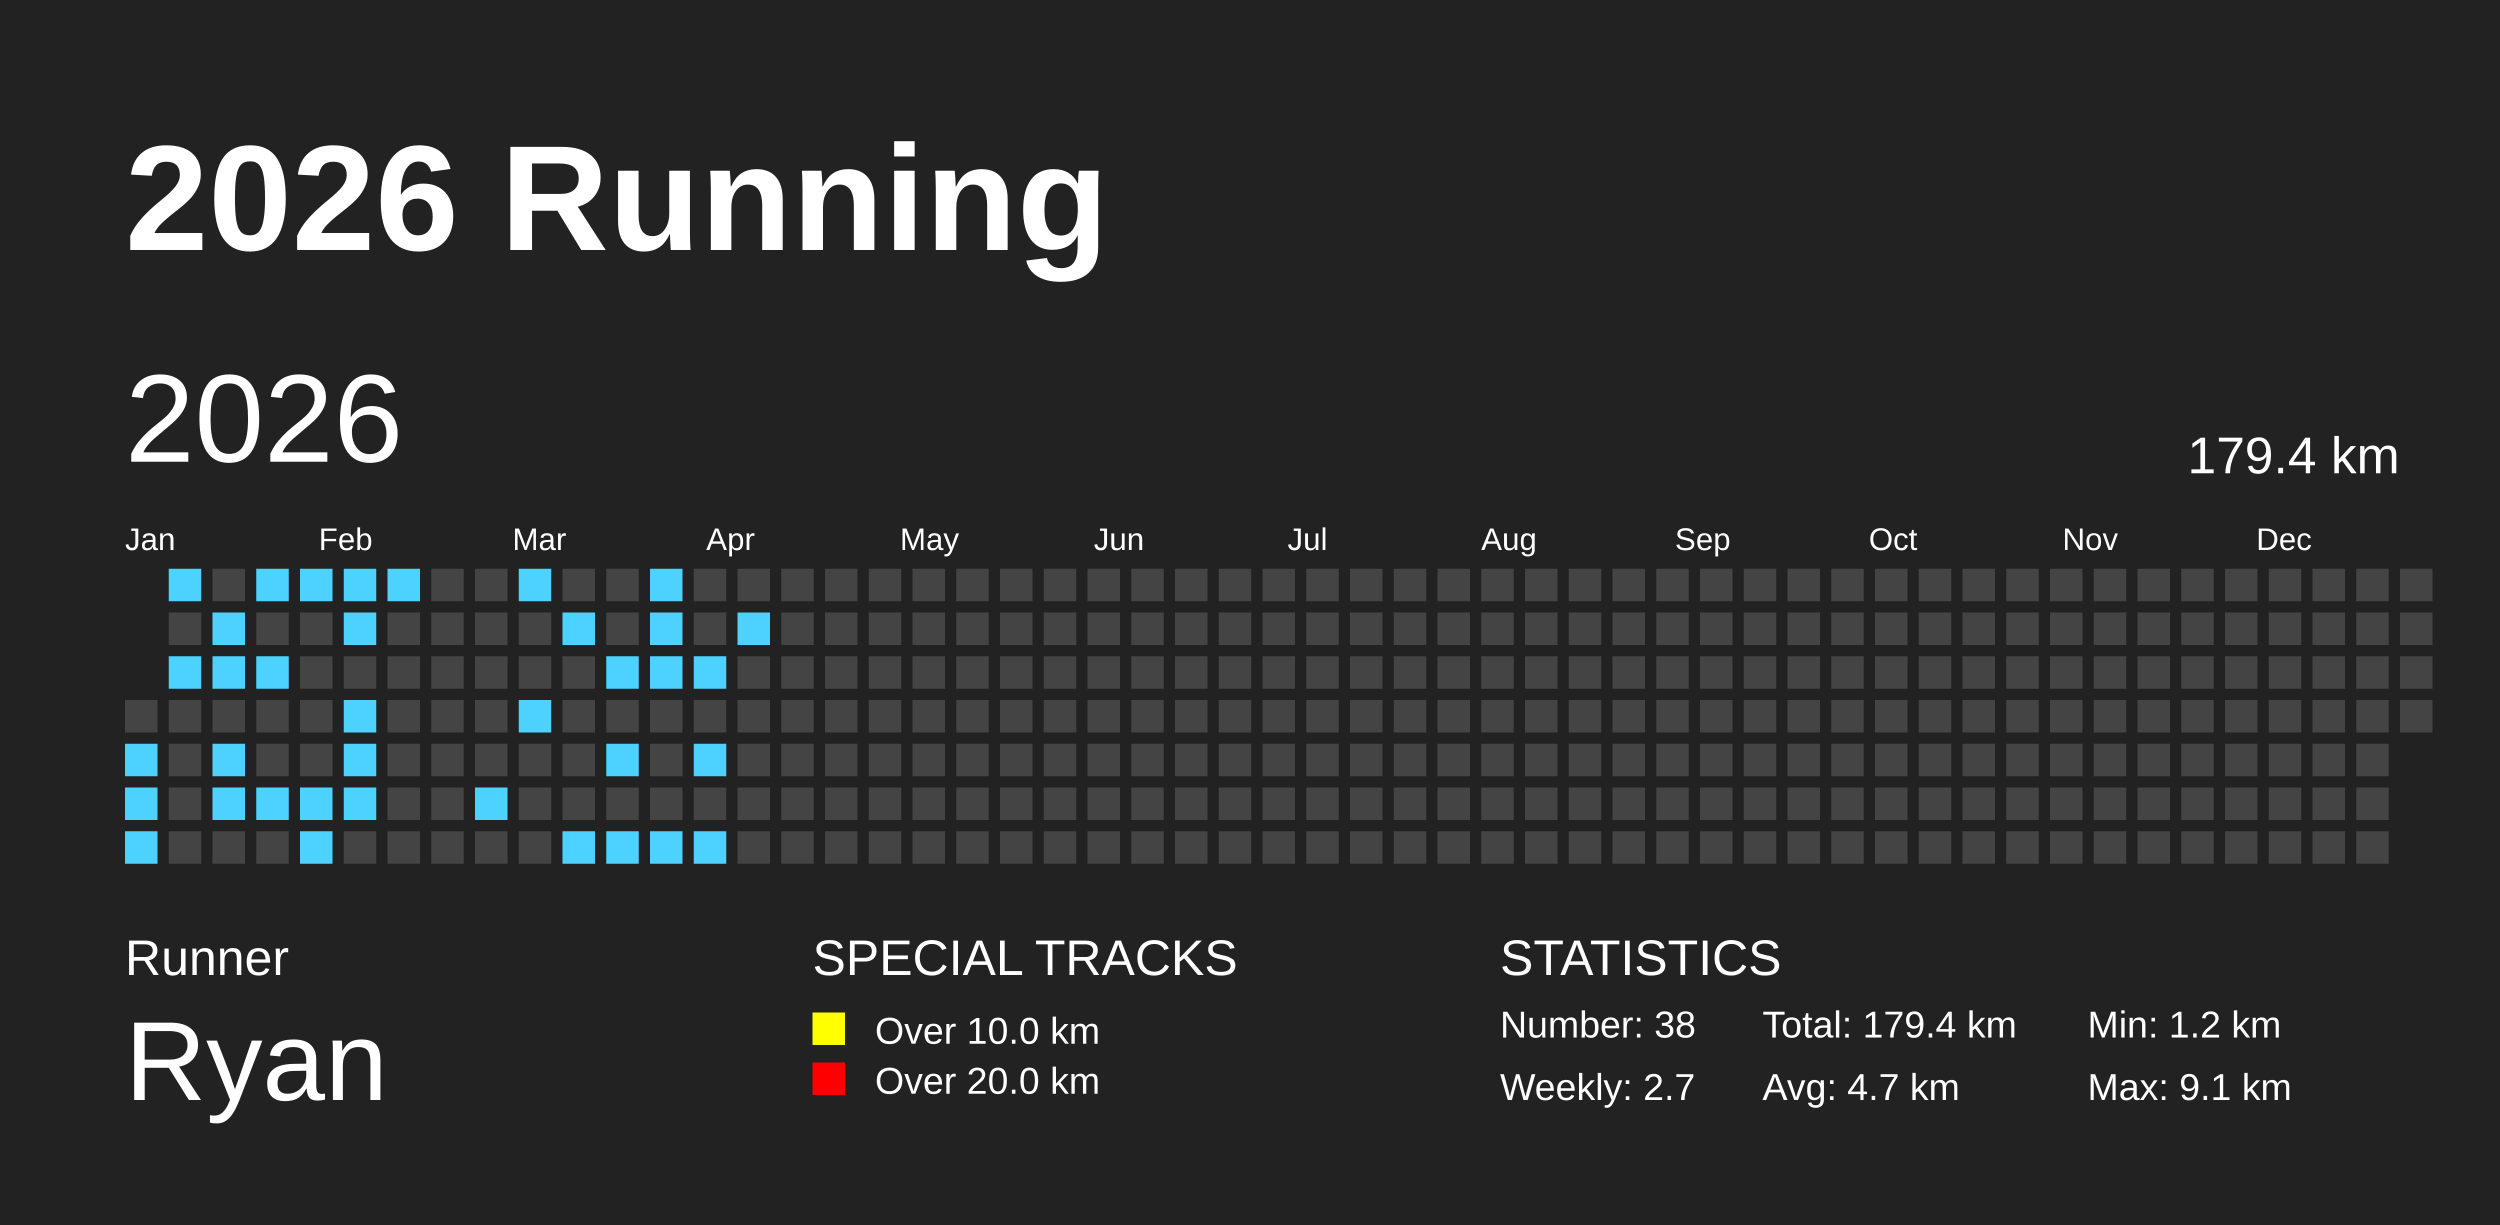
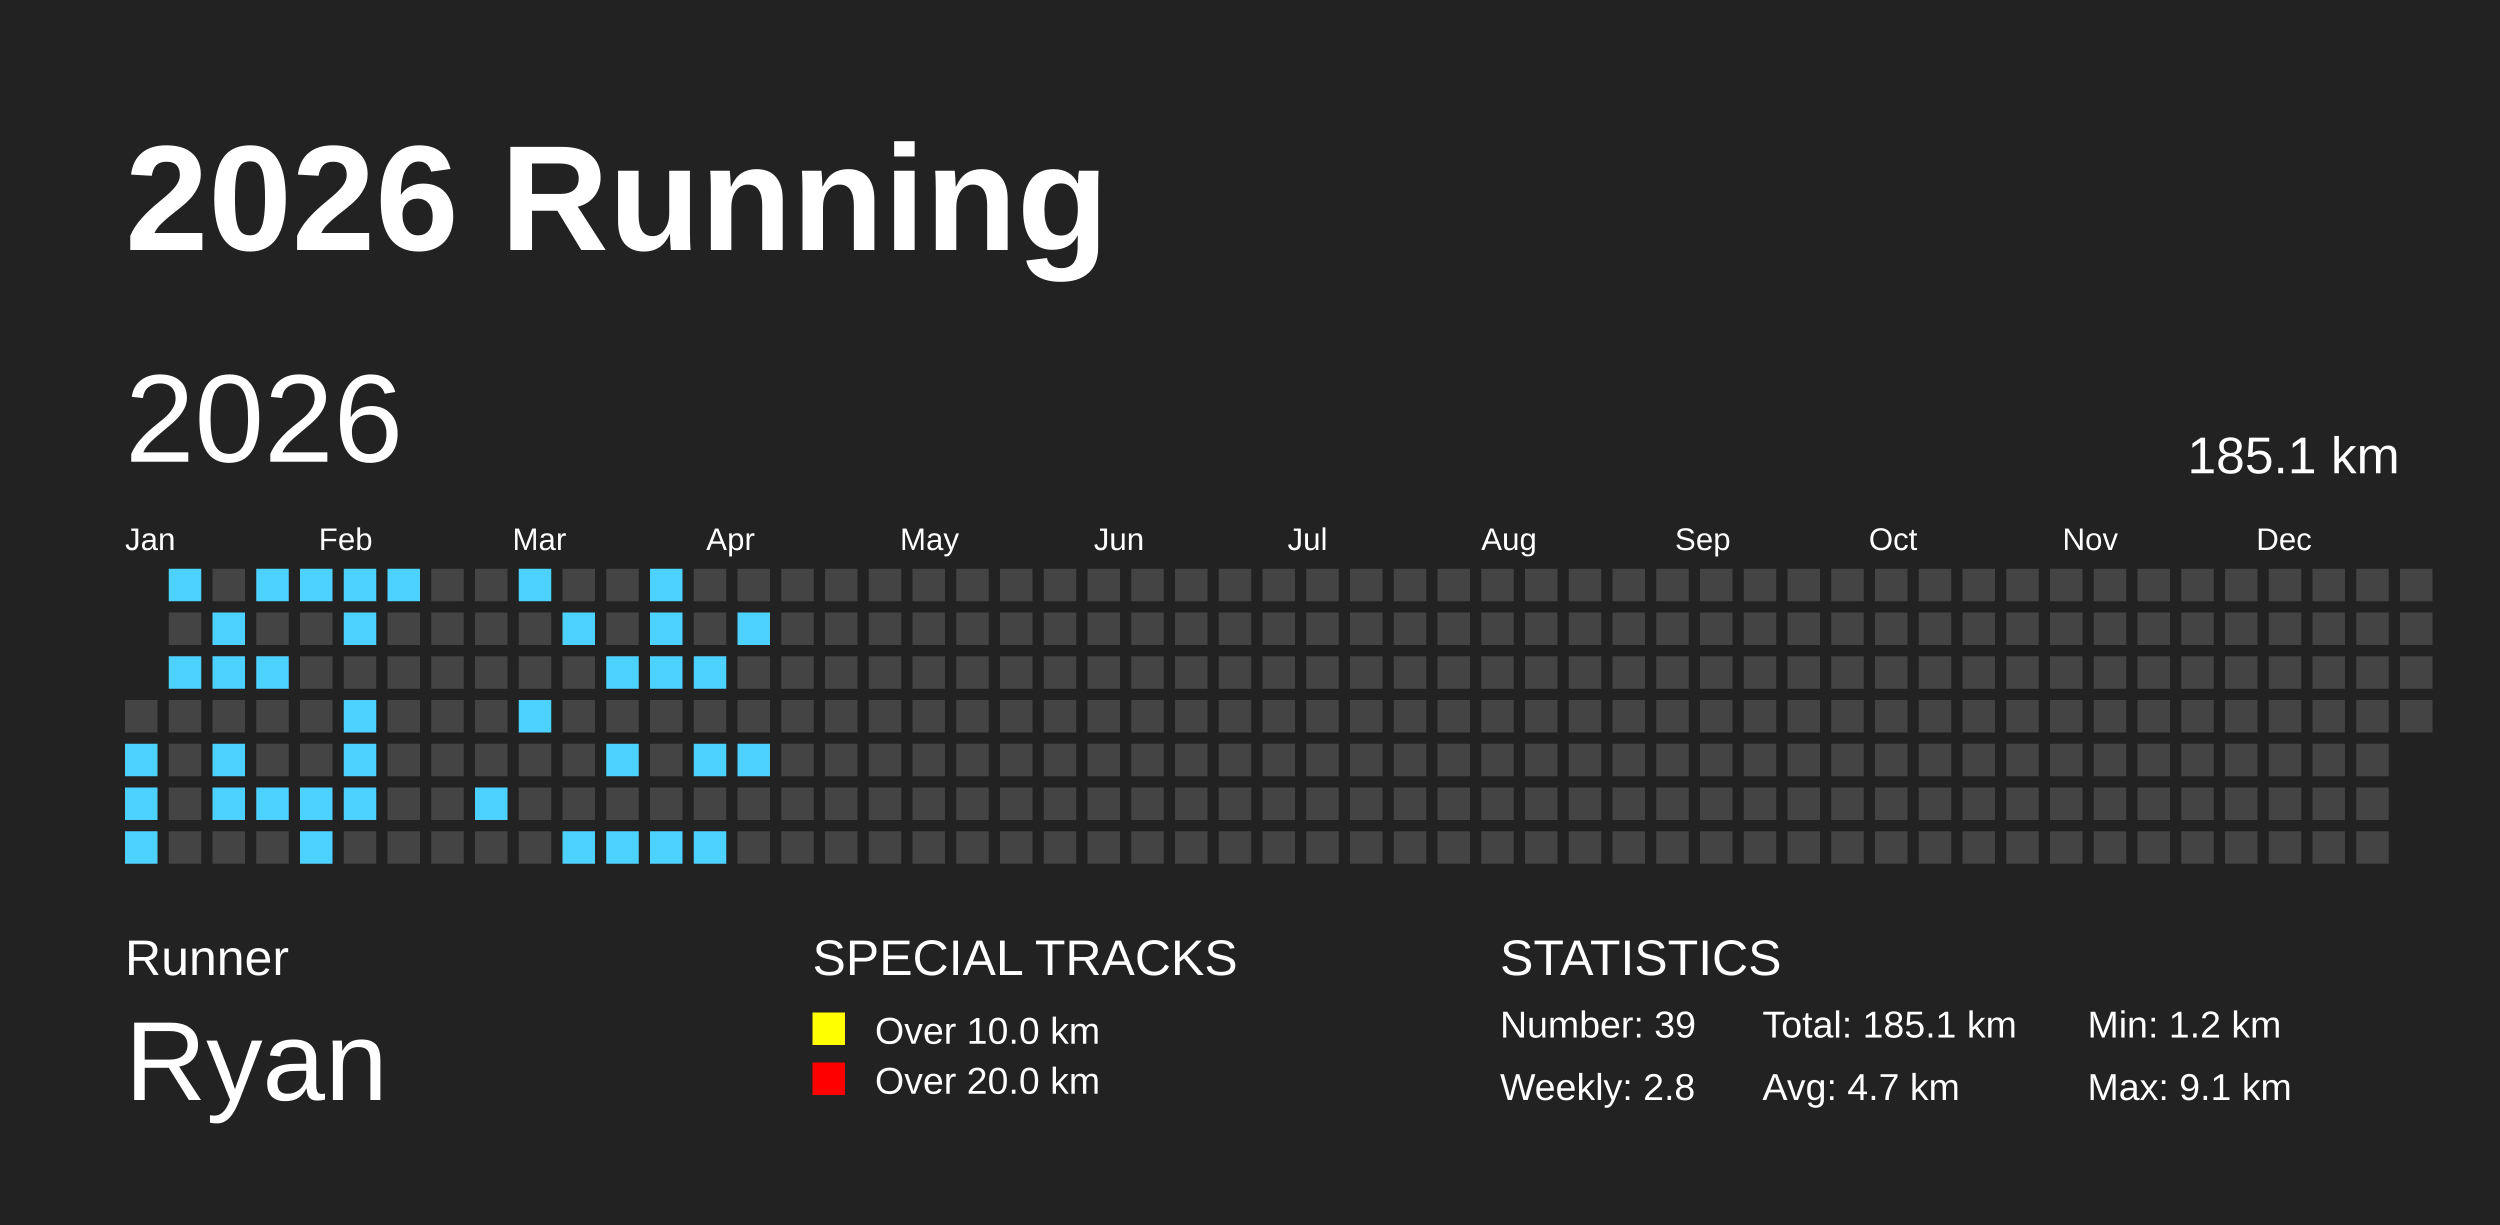
<svg xmlns="http://www.w3.org/2000/svg" baseProfile="full" height="98mm" version="1.1" viewBox="0,0,200,98" width="200mm">
  <defs />
  <rect fill="#222222" height="98" width="200" x="0" y="0" />
  <text fill="#FFFFFF" style="font-size:12px; font-family:Arial; font-weight:bold;" x="10" y="20">2026 Running</text>
  <text fill="#FFFFFF" style="font-size:4px; font-family:Arial" x="10" y="78">Runner</text>
  <text fill="#FFFFFF" style="font-size:9px; font-family:Arial" x="10" y="88">Ryan</text>
  <text fill="#FFFFFF" style="font-size:4px; font-family:Arial" x="65" y="78">SPECIAL TRACKS</text>
  <rect fill="yellow" height="2.6" width="2.6" x="65" y="81" />
  <text fill="#FFFFFF" style="font-size:3px; font-family:Arial" x="70" y="83.5">Over 10.0 km</text>
  <rect fill="red" height="2.6" width="2.6" x="65" y="85" />
  <text fill="#FFFFFF" style="font-size:3px; font-family:Arial" x="70" y="87.5">Over 20.0 km</text>
  <text fill="#FFFFFF" style="font-size:4px; font-family:Arial" x="120" y="78">STATISTICS</text>
-   <text fill="#FFFFFF" style="font-size:3px; font-family:Arial" x="120" y="83">Number: 38</text>
-   <text fill="#FFFFFF" style="font-size:3px; font-family:Arial" x="120" y="88">Weekly: 2.7</text>
-   <text fill="#FFFFFF" style="font-size:3px; font-family:Arial" x="141" y="83">Total: 179.4 km</text>
+   <text fill="#FFFFFF" style="font-size:3px; font-family:Arial" x="120" y="83">Number: 39</text>
+   <text fill="#FFFFFF" style="font-size:3px; font-family:Arial" x="120" y="88">Weekly: 2.8</text>
+   <text fill="#FFFFFF" style="font-size:3px; font-family:Arial" x="141" y="83">Total: 185.1 km</text>
  <text fill="#FFFFFF" style="font-size:3px; font-family:Arial" x="141" y="88">Avg: 4.7 km</text>
  <text fill="#FFFFFF" style="font-size:3px; font-family:Arial" x="167" y="83">Min: 1.2 km</text>
  <text fill="#FFFFFF" style="font-size:3px; font-family:Arial" x="167" y="88">Max: 9.1 km</text>
  <text dominant-baseline="hanging" fill="#FFFFFF" style="font-size:10.0px; font-family:Arial;" x="10" y="30">2026</text>
-   <text dominant-baseline="hanging" fill="#FFFFFF" style="font-size:4.125px; font-family:Arial;" x="175" y="35">179.4 km</text>
+   <text dominant-baseline="hanging" fill="#FFFFFF" style="font-size:4.125px; font-family:Arial;" x="175" y="35">185.1 km</text>
  <text fill="#FFFFFF" style="font-size:2.5px; font-family:Arial" x="10.0" y="44">Jan</text>
  <text fill="#FFFFFF" style="font-size:2.5px; font-family:Arial" x="25.5" y="44">Feb</text>
  <text fill="#FFFFFF" style="font-size:2.5px; font-family:Arial" x="41.0" y="44">Mar</text>
  <text fill="#FFFFFF" style="font-size:2.5px; font-family:Arial" x="56.5" y="44">Apr</text>
  <text fill="#FFFFFF" style="font-size:2.5px; font-family:Arial" x="72.0" y="44">May</text>
  <text fill="#FFFFFF" style="font-size:2.5px; font-family:Arial" x="87.5" y="44">Jun</text>
  <text fill="#FFFFFF" style="font-size:2.5px; font-family:Arial" x="103.0" y="44">Jul</text>
  <text fill="#FFFFFF" style="font-size:2.5px; font-family:Arial" x="118.5" y="44">Aug</text>
  <text fill="#FFFFFF" style="font-size:2.5px; font-family:Arial" x="134.0" y="44">Sep</text>
  <text fill="#FFFFFF" style="font-size:2.5px; font-family:Arial" x="149.5" y="44">Oct</text>
  <text fill="#FFFFFF" style="font-size:2.5px; font-family:Arial" x="165.0" y="44">Nov</text>
  <text fill="#FFFFFF" style="font-size:2.5px; font-family:Arial" x="180.5" y="44">Dec</text>
  <rect fill="#444444" height="2.6" width="2.6" x="10.0" y="56.0" />
  <rect fill="#4DD2FF" height="2.6" width="2.6" x="10.0" y="59.5" />
  <rect fill="#4DD2FF" height="2.6" width="2.6" x="10.0" y="63.0" />
  <rect fill="#4DD2FF" height="2.6" width="2.6" x="10.0" y="66.5" />
  <rect fill="#4DD2FF" height="2.6" width="2.6" x="13.5" y="45.5" />
  <rect fill="#444444" height="2.6" width="2.6" x="13.5" y="49.0" />
  <rect fill="#4DD2FF" height="2.6" width="2.6" x="13.5" y="52.5" />
  <rect fill="#444444" height="2.6" width="2.6" x="13.5" y="56.0" />
  <rect fill="#444444" height="2.6" width="2.6" x="13.5" y="59.5" />
  <rect fill="#444444" height="2.6" width="2.6" x="13.5" y="63.0" />
  <rect fill="#444444" height="2.6" width="2.6" x="13.5" y="66.5" />
  <rect fill="#444444" height="2.6" width="2.6" x="17.0" y="45.5" />
  <rect fill="#4DD2FF" height="2.6" width="2.6" x="17.0" y="49.0" />
  <rect fill="#4DD2FF" height="2.6" width="2.6" x="17.0" y="52.5" />
  <rect fill="#444444" height="2.6" width="2.6" x="17.0" y="56.0" />
  <rect fill="#4DD2FF" height="2.6" width="2.6" x="17.0" y="59.5" />
  <rect fill="#4DD2FF" height="2.6" width="2.6" x="17.0" y="63.0" />
  <rect fill="#444444" height="2.6" width="2.6" x="17.0" y="66.5" />
  <rect fill="#4DD2FF" height="2.6" width="2.6" x="20.5" y="45.5" />
  <rect fill="#444444" height="2.6" width="2.6" x="20.5" y="49.0" />
  <rect fill="#4DD2FF" height="2.6" width="2.6" x="20.5" y="52.5" />
  <rect fill="#444444" height="2.6" width="2.6" x="20.5" y="56.0" />
  <rect fill="#444444" height="2.6" width="2.6" x="20.5" y="59.5" />
  <rect fill="#4DD2FF" height="2.6" width="2.6" x="20.5" y="63.0" />
  <rect fill="#444444" height="2.6" width="2.6" x="20.5" y="66.5" />
  <rect fill="#4DD2FF" height="2.6" width="2.6" x="24.0" y="45.5" />
  <rect fill="#444444" height="2.6" width="2.6" x="24.0" y="49.0" />
  <rect fill="#444444" height="2.6" width="2.6" x="24.0" y="52.5" />
  <rect fill="#444444" height="2.6" width="2.6" x="24.0" y="56.0" />
  <rect fill="#444444" height="2.6" width="2.6" x="24.0" y="59.5" />
  <rect fill="#4DD2FF" height="2.6" width="2.6" x="24.0" y="63.0" />
  <rect fill="#4DD2FF" height="2.6" width="2.6" x="24.0" y="66.5" />
  <rect fill="#4DD2FF" height="2.6" width="2.6" x="27.5" y="45.5" />
  <rect fill="#4DD2FF" height="2.6" width="2.6" x="27.5" y="49.0" />
  <rect fill="#444444" height="2.6" width="2.6" x="27.5" y="52.5" />
  <rect fill="#4DD2FF" height="2.6" width="2.6" x="27.5" y="56.0" />
  <rect fill="#4DD2FF" height="2.6" width="2.6" x="27.5" y="59.5" />
  <rect fill="#4DD2FF" height="2.6" width="2.6" x="27.5" y="63.0" />
  <rect fill="#444444" height="2.6" width="2.6" x="27.5" y="66.5" />
  <rect fill="#4DD2FF" height="2.6" width="2.6" x="31.0" y="45.5" />
  <rect fill="#444444" height="2.6" width="2.6" x="31.0" y="49.0" />
  <rect fill="#444444" height="2.6" width="2.6" x="31.0" y="52.5" />
  <rect fill="#444444" height="2.6" width="2.6" x="31.0" y="56.0" />
  <rect fill="#444444" height="2.6" width="2.6" x="31.0" y="59.5" />
  <rect fill="#444444" height="2.6" width="2.6" x="31.0" y="63.0" />
  <rect fill="#444444" height="2.6" width="2.6" x="31.0" y="66.5" />
  <rect fill="#444444" height="2.6" width="2.6" x="34.5" y="45.5" />
  <rect fill="#444444" height="2.6" width="2.6" x="34.5" y="49.0" />
  <rect fill="#444444" height="2.6" width="2.6" x="34.5" y="52.5" />
  <rect fill="#444444" height="2.6" width="2.6" x="34.5" y="56.0" />
  <rect fill="#444444" height="2.6" width="2.6" x="34.5" y="59.5" />
  <rect fill="#444444" height="2.6" width="2.6" x="34.5" y="63.0" />
  <rect fill="#444444" height="2.6" width="2.6" x="34.5" y="66.5" />
  <rect fill="#444444" height="2.6" width="2.6" x="38.0" y="45.5" />
  <rect fill="#444444" height="2.6" width="2.6" x="38.0" y="49.0" />
  <rect fill="#444444" height="2.6" width="2.6" x="38.0" y="52.5" />
  <rect fill="#444444" height="2.6" width="2.6" x="38.0" y="56.0" />
  <rect fill="#444444" height="2.6" width="2.6" x="38.0" y="59.5" />
  <rect fill="#4DD2FF" height="2.6" width="2.6" x="38.0" y="63.0" />
  <rect fill="#444444" height="2.6" width="2.6" x="38.0" y="66.5" />
  <rect fill="#4DD2FF" height="2.6" width="2.6" x="41.5" y="45.5" />
  <rect fill="#444444" height="2.6" width="2.6" x="41.5" y="49.0" />
  <rect fill="#444444" height="2.6" width="2.6" x="41.5" y="52.5" />
  <rect fill="#4DD2FF" height="2.6" width="2.6" x="41.5" y="56.0" />
  <rect fill="#444444" height="2.6" width="2.6" x="41.5" y="59.5" />
  <rect fill="#444444" height="2.6" width="2.6" x="41.5" y="63.0" />
  <rect fill="#444444" height="2.6" width="2.6" x="41.5" y="66.5" />
  <rect fill="#444444" height="2.6" width="2.6" x="45.0" y="45.5" />
  <rect fill="#4DD2FF" height="2.6" width="2.6" x="45.0" y="49.0" />
  <rect fill="#444444" height="2.6" width="2.6" x="45.0" y="52.5" />
  <rect fill="#444444" height="2.6" width="2.6" x="45.0" y="56.0" />
  <rect fill="#444444" height="2.6" width="2.6" x="45.0" y="59.5" />
  <rect fill="#444444" height="2.6" width="2.6" x="45.0" y="63.0" />
  <rect fill="#4DD2FF" height="2.6" width="2.6" x="45.0" y="66.5" />
  <rect fill="#444444" height="2.6" width="2.6" x="48.5" y="45.5" />
  <rect fill="#444444" height="2.6" width="2.6" x="48.5" y="49.0" />
  <rect fill="#4DD2FF" height="2.6" width="2.6" x="48.5" y="52.5" />
  <rect fill="#444444" height="2.6" width="2.6" x="48.5" y="56.0" />
  <rect fill="#4DD2FF" height="2.6" width="2.6" x="48.5" y="59.5" />
  <rect fill="#444444" height="2.6" width="2.6" x="48.5" y="63.0" />
  <rect fill="#4DD2FF" height="2.6" width="2.6" x="48.5" y="66.5" />
  <rect fill="#4DD2FF" height="2.6" width="2.6" x="52.0" y="45.5" />
  <rect fill="#4DD2FF" height="2.6" width="2.6" x="52.0" y="49.0" />
  <rect fill="#4DD2FF" height="2.6" width="2.6" x="52.0" y="52.5" />
  <rect fill="#444444" height="2.6" width="2.6" x="52.0" y="56.0" />
  <rect fill="#444444" height="2.6" width="2.6" x="52.0" y="59.5" />
  <rect fill="#444444" height="2.6" width="2.6" x="52.0" y="63.0" />
  <rect fill="#4DD2FF" height="2.6" width="2.6" x="52.0" y="66.5" />
  <rect fill="#444444" height="2.6" width="2.6" x="55.5" y="45.5" />
  <rect fill="#444444" height="2.6" width="2.6" x="55.5" y="49.0" />
  <rect fill="#4DD2FF" height="2.6" width="2.6" x="55.5" y="52.5" />
  <rect fill="#444444" height="2.6" width="2.6" x="55.5" y="56.0" />
  <rect fill="#4DD2FF" height="2.6" width="2.6" x="55.5" y="59.5" />
  <rect fill="#444444" height="2.6" width="2.6" x="55.5" y="63.0" />
  <rect fill="#4DD2FF" height="2.6" width="2.6" x="55.5" y="66.5" />
  <rect fill="#444444" height="2.6" width="2.6" x="59.0" y="45.5" />
  <rect fill="#4DD2FF" height="2.6" width="2.6" x="59.0" y="49.0" />
  <rect fill="#444444" height="2.6" width="2.6" x="59.0" y="52.5" />
  <rect fill="#444444" height="2.6" width="2.6" x="59.0" y="56.0" />
-   <rect fill="#444444" height="2.6" width="2.6" x="59.0" y="59.5" />
+   <rect fill="#4DD2FF" height="2.6" width="2.6" x="59.0" y="59.5" />
  <rect fill="#444444" height="2.6" width="2.6" x="59.0" y="63.0" />
  <rect fill="#444444" height="2.6" width="2.6" x="59.0" y="66.5" />
  <rect fill="#444444" height="2.6" width="2.6" x="62.5" y="45.5" />
  <rect fill="#444444" height="2.6" width="2.6" x="62.5" y="49.0" />
  <rect fill="#444444" height="2.6" width="2.6" x="62.5" y="52.5" />
  <rect fill="#444444" height="2.6" width="2.6" x="62.5" y="56.0" />
  <rect fill="#444444" height="2.6" width="2.6" x="62.5" y="59.5" />
  <rect fill="#444444" height="2.6" width="2.6" x="62.5" y="63.0" />
  <rect fill="#444444" height="2.6" width="2.6" x="62.5" y="66.5" />
  <rect fill="#444444" height="2.6" width="2.6" x="66.0" y="45.5" />
  <rect fill="#444444" height="2.6" width="2.6" x="66.0" y="49.0" />
  <rect fill="#444444" height="2.6" width="2.6" x="66.0" y="52.5" />
  <rect fill="#444444" height="2.6" width="2.6" x="66.0" y="56.0" />
  <rect fill="#444444" height="2.6" width="2.6" x="66.0" y="59.5" />
  <rect fill="#444444" height="2.6" width="2.6" x="66.0" y="63.0" />
  <rect fill="#444444" height="2.6" width="2.6" x="66.0" y="66.5" />
  <rect fill="#444444" height="2.6" width="2.6" x="69.5" y="45.5" />
  <rect fill="#444444" height="2.6" width="2.6" x="69.5" y="49.0" />
  <rect fill="#444444" height="2.6" width="2.6" x="69.5" y="52.5" />
  <rect fill="#444444" height="2.6" width="2.6" x="69.5" y="56.0" />
  <rect fill="#444444" height="2.6" width="2.6" x="69.5" y="59.5" />
  <rect fill="#444444" height="2.6" width="2.6" x="69.5" y="63.0" />
  <rect fill="#444444" height="2.6" width="2.6" x="69.5" y="66.5" />
  <rect fill="#444444" height="2.6" width="2.6" x="73.0" y="45.5" />
  <rect fill="#444444" height="2.6" width="2.6" x="73.0" y="49.0" />
  <rect fill="#444444" height="2.6" width="2.6" x="73.0" y="52.5" />
  <rect fill="#444444" height="2.6" width="2.6" x="73.0" y="56.0" />
  <rect fill="#444444" height="2.6" width="2.6" x="73.0" y="59.5" />
  <rect fill="#444444" height="2.6" width="2.6" x="73.0" y="63.0" />
  <rect fill="#444444" height="2.6" width="2.6" x="73.0" y="66.5" />
  <rect fill="#444444" height="2.6" width="2.6" x="76.5" y="45.5" />
  <rect fill="#444444" height="2.6" width="2.6" x="76.5" y="49.0" />
  <rect fill="#444444" height="2.6" width="2.6" x="76.5" y="52.5" />
  <rect fill="#444444" height="2.6" width="2.6" x="76.5" y="56.0" />
  <rect fill="#444444" height="2.6" width="2.6" x="76.5" y="59.5" />
  <rect fill="#444444" height="2.6" width="2.6" x="76.5" y="63.0" />
  <rect fill="#444444" height="2.6" width="2.6" x="76.5" y="66.5" />
  <rect fill="#444444" height="2.6" width="2.6" x="80.0" y="45.5" />
  <rect fill="#444444" height="2.6" width="2.6" x="80.0" y="49.0" />
  <rect fill="#444444" height="2.6" width="2.6" x="80.0" y="52.5" />
  <rect fill="#444444" height="2.6" width="2.6" x="80.0" y="56.0" />
  <rect fill="#444444" height="2.6" width="2.6" x="80.0" y="59.5" />
  <rect fill="#444444" height="2.6" width="2.6" x="80.0" y="63.0" />
  <rect fill="#444444" height="2.6" width="2.6" x="80.0" y="66.5" />
  <rect fill="#444444" height="2.6" width="2.6" x="83.5" y="45.5" />
  <rect fill="#444444" height="2.6" width="2.6" x="83.5" y="49.0" />
  <rect fill="#444444" height="2.6" width="2.6" x="83.5" y="52.5" />
  <rect fill="#444444" height="2.6" width="2.6" x="83.5" y="56.0" />
  <rect fill="#444444" height="2.6" width="2.6" x="83.5" y="59.5" />
  <rect fill="#444444" height="2.6" width="2.6" x="83.5" y="63.0" />
  <rect fill="#444444" height="2.6" width="2.6" x="83.5" y="66.5" />
  <rect fill="#444444" height="2.6" width="2.6" x="87.0" y="45.5" />
  <rect fill="#444444" height="2.6" width="2.6" x="87.0" y="49.0" />
  <rect fill="#444444" height="2.6" width="2.6" x="87.0" y="52.5" />
  <rect fill="#444444" height="2.6" width="2.6" x="87.0" y="56.0" />
  <rect fill="#444444" height="2.6" width="2.6" x="87.0" y="59.5" />
  <rect fill="#444444" height="2.6" width="2.6" x="87.0" y="63.0" />
  <rect fill="#444444" height="2.6" width="2.6" x="87.0" y="66.5" />
  <rect fill="#444444" height="2.6" width="2.6" x="90.5" y="45.5" />
  <rect fill="#444444" height="2.6" width="2.6" x="90.5" y="49.0" />
  <rect fill="#444444" height="2.6" width="2.6" x="90.5" y="52.5" />
  <rect fill="#444444" height="2.6" width="2.6" x="90.5" y="56.0" />
  <rect fill="#444444" height="2.6" width="2.6" x="90.5" y="59.5" />
  <rect fill="#444444" height="2.6" width="2.6" x="90.5" y="63.0" />
  <rect fill="#444444" height="2.6" width="2.6" x="90.5" y="66.5" />
  <rect fill="#444444" height="2.6" width="2.6" x="94.0" y="45.5" />
  <rect fill="#444444" height="2.6" width="2.6" x="94.0" y="49.0" />
  <rect fill="#444444" height="2.6" width="2.6" x="94.0" y="52.5" />
  <rect fill="#444444" height="2.6" width="2.6" x="94.0" y="56.0" />
  <rect fill="#444444" height="2.6" width="2.6" x="94.0" y="59.5" />
  <rect fill="#444444" height="2.6" width="2.6" x="94.0" y="63.0" />
  <rect fill="#444444" height="2.6" width="2.6" x="94.0" y="66.5" />
  <rect fill="#444444" height="2.6" width="2.6" x="97.5" y="45.5" />
  <rect fill="#444444" height="2.6" width="2.6" x="97.5" y="49.0" />
  <rect fill="#444444" height="2.6" width="2.6" x="97.5" y="52.5" />
  <rect fill="#444444" height="2.6" width="2.6" x="97.5" y="56.0" />
  <rect fill="#444444" height="2.6" width="2.6" x="97.5" y="59.5" />
  <rect fill="#444444" height="2.6" width="2.6" x="97.5" y="63.0" />
  <rect fill="#444444" height="2.6" width="2.6" x="97.5" y="66.5" />
  <rect fill="#444444" height="2.6" width="2.6" x="101.0" y="45.5" />
  <rect fill="#444444" height="2.6" width="2.6" x="101.0" y="49.0" />
  <rect fill="#444444" height="2.6" width="2.6" x="101.0" y="52.5" />
  <rect fill="#444444" height="2.6" width="2.6" x="101.0" y="56.0" />
  <rect fill="#444444" height="2.6" width="2.6" x="101.0" y="59.5" />
  <rect fill="#444444" height="2.6" width="2.6" x="101.0" y="63.0" />
  <rect fill="#444444" height="2.6" width="2.6" x="101.0" y="66.5" />
  <rect fill="#444444" height="2.6" width="2.6" x="104.5" y="45.5" />
  <rect fill="#444444" height="2.6" width="2.6" x="104.5" y="49.0" />
  <rect fill="#444444" height="2.6" width="2.6" x="104.5" y="52.5" />
  <rect fill="#444444" height="2.6" width="2.6" x="104.5" y="56.0" />
  <rect fill="#444444" height="2.6" width="2.6" x="104.5" y="59.5" />
  <rect fill="#444444" height="2.6" width="2.6" x="104.5" y="63.0" />
  <rect fill="#444444" height="2.6" width="2.6" x="104.5" y="66.5" />
  <rect fill="#444444" height="2.6" width="2.6" x="108.0" y="45.5" />
  <rect fill="#444444" height="2.6" width="2.6" x="108.0" y="49.0" />
  <rect fill="#444444" height="2.6" width="2.6" x="108.0" y="52.5" />
  <rect fill="#444444" height="2.6" width="2.6" x="108.0" y="56.0" />
  <rect fill="#444444" height="2.6" width="2.6" x="108.0" y="59.5" />
  <rect fill="#444444" height="2.6" width="2.6" x="108.0" y="63.0" />
  <rect fill="#444444" height="2.6" width="2.6" x="108.0" y="66.5" />
  <rect fill="#444444" height="2.6" width="2.6" x="111.5" y="45.5" />
  <rect fill="#444444" height="2.6" width="2.6" x="111.5" y="49.0" />
  <rect fill="#444444" height="2.6" width="2.6" x="111.5" y="52.5" />
  <rect fill="#444444" height="2.6" width="2.6" x="111.5" y="56.0" />
  <rect fill="#444444" height="2.6" width="2.6" x="111.5" y="59.5" />
  <rect fill="#444444" height="2.6" width="2.6" x="111.5" y="63.0" />
  <rect fill="#444444" height="2.6" width="2.6" x="111.5" y="66.5" />
  <rect fill="#444444" height="2.6" width="2.6" x="115.0" y="45.5" />
  <rect fill="#444444" height="2.6" width="2.6" x="115.0" y="49.0" />
  <rect fill="#444444" height="2.6" width="2.6" x="115.0" y="52.5" />
  <rect fill="#444444" height="2.6" width="2.6" x="115.0" y="56.0" />
  <rect fill="#444444" height="2.6" width="2.6" x="115.0" y="59.5" />
  <rect fill="#444444" height="2.6" width="2.6" x="115.0" y="63.0" />
  <rect fill="#444444" height="2.6" width="2.6" x="115.0" y="66.5" />
  <rect fill="#444444" height="2.6" width="2.6" x="118.5" y="45.5" />
  <rect fill="#444444" height="2.6" width="2.6" x="118.5" y="49.0" />
  <rect fill="#444444" height="2.6" width="2.6" x="118.5" y="52.5" />
  <rect fill="#444444" height="2.6" width="2.6" x="118.5" y="56.0" />
  <rect fill="#444444" height="2.6" width="2.6" x="118.5" y="59.5" />
  <rect fill="#444444" height="2.6" width="2.6" x="118.5" y="63.0" />
  <rect fill="#444444" height="2.6" width="2.6" x="118.5" y="66.5" />
  <rect fill="#444444" height="2.6" width="2.6" x="122.0" y="45.5" />
  <rect fill="#444444" height="2.6" width="2.6" x="122.0" y="49.0" />
  <rect fill="#444444" height="2.6" width="2.6" x="122.0" y="52.5" />
  <rect fill="#444444" height="2.6" width="2.6" x="122.0" y="56.0" />
  <rect fill="#444444" height="2.6" width="2.6" x="122.0" y="59.5" />
  <rect fill="#444444" height="2.6" width="2.6" x="122.0" y="63.0" />
  <rect fill="#444444" height="2.6" width="2.6" x="122.0" y="66.5" />
  <rect fill="#444444" height="2.6" width="2.6" x="125.5" y="45.5" />
  <rect fill="#444444" height="2.6" width="2.6" x="125.5" y="49.0" />
  <rect fill="#444444" height="2.6" width="2.6" x="125.5" y="52.5" />
  <rect fill="#444444" height="2.6" width="2.6" x="125.5" y="56.0" />
  <rect fill="#444444" height="2.6" width="2.6" x="125.5" y="59.5" />
  <rect fill="#444444" height="2.6" width="2.6" x="125.5" y="63.0" />
  <rect fill="#444444" height="2.6" width="2.6" x="125.5" y="66.5" />
  <rect fill="#444444" height="2.6" width="2.6" x="129.0" y="45.5" />
  <rect fill="#444444" height="2.6" width="2.6" x="129.0" y="49.0" />
  <rect fill="#444444" height="2.6" width="2.6" x="129.0" y="52.5" />
  <rect fill="#444444" height="2.6" width="2.6" x="129.0" y="56.0" />
  <rect fill="#444444" height="2.6" width="2.6" x="129.0" y="59.5" />
  <rect fill="#444444" height="2.6" width="2.6" x="129.0" y="63.0" />
  <rect fill="#444444" height="2.6" width="2.6" x="129.0" y="66.5" />
  <rect fill="#444444" height="2.6" width="2.6" x="132.5" y="45.5" />
  <rect fill="#444444" height="2.6" width="2.6" x="132.5" y="49.0" />
  <rect fill="#444444" height="2.6" width="2.6" x="132.5" y="52.5" />
  <rect fill="#444444" height="2.6" width="2.6" x="132.5" y="56.0" />
  <rect fill="#444444" height="2.6" width="2.6" x="132.5" y="59.5" />
  <rect fill="#444444" height="2.6" width="2.6" x="132.5" y="63.0" />
  <rect fill="#444444" height="2.6" width="2.6" x="132.5" y="66.5" />
  <rect fill="#444444" height="2.6" width="2.6" x="136.0" y="45.5" />
  <rect fill="#444444" height="2.6" width="2.6" x="136.0" y="49.0" />
  <rect fill="#444444" height="2.6" width="2.6" x="136.0" y="52.5" />
  <rect fill="#444444" height="2.6" width="2.6" x="136.0" y="56.0" />
  <rect fill="#444444" height="2.6" width="2.6" x="136.0" y="59.5" />
  <rect fill="#444444" height="2.6" width="2.6" x="136.0" y="63.0" />
  <rect fill="#444444" height="2.6" width="2.6" x="136.0" y="66.5" />
  <rect fill="#444444" height="2.6" width="2.6" x="139.5" y="45.5" />
  <rect fill="#444444" height="2.6" width="2.6" x="139.5" y="49.0" />
  <rect fill="#444444" height="2.6" width="2.6" x="139.5" y="52.5" />
  <rect fill="#444444" height="2.6" width="2.6" x="139.5" y="56.0" />
  <rect fill="#444444" height="2.6" width="2.6" x="139.5" y="59.5" />
  <rect fill="#444444" height="2.6" width="2.6" x="139.5" y="63.0" />
  <rect fill="#444444" height="2.6" width="2.6" x="139.5" y="66.5" />
  <rect fill="#444444" height="2.6" width="2.6" x="143.0" y="45.5" />
  <rect fill="#444444" height="2.6" width="2.6" x="143.0" y="49.0" />
  <rect fill="#444444" height="2.6" width="2.6" x="143.0" y="52.5" />
  <rect fill="#444444" height="2.6" width="2.6" x="143.0" y="56.0" />
  <rect fill="#444444" height="2.6" width="2.6" x="143.0" y="59.5" />
  <rect fill="#444444" height="2.6" width="2.6" x="143.0" y="63.0" />
  <rect fill="#444444" height="2.6" width="2.6" x="143.0" y="66.5" />
  <rect fill="#444444" height="2.6" width="2.6" x="146.5" y="45.5" />
  <rect fill="#444444" height="2.6" width="2.6" x="146.5" y="49.0" />
  <rect fill="#444444" height="2.6" width="2.6" x="146.5" y="52.5" />
  <rect fill="#444444" height="2.6" width="2.6" x="146.5" y="56.0" />
  <rect fill="#444444" height="2.6" width="2.6" x="146.5" y="59.5" />
  <rect fill="#444444" height="2.6" width="2.6" x="146.5" y="63.0" />
  <rect fill="#444444" height="2.6" width="2.6" x="146.5" y="66.5" />
  <rect fill="#444444" height="2.6" width="2.6" x="150.0" y="45.5" />
  <rect fill="#444444" height="2.6" width="2.6" x="150.0" y="49.0" />
  <rect fill="#444444" height="2.6" width="2.6" x="150.0" y="52.5" />
  <rect fill="#444444" height="2.6" width="2.6" x="150.0" y="56.0" />
  <rect fill="#444444" height="2.6" width="2.6" x="150.0" y="59.5" />
  <rect fill="#444444" height="2.6" width="2.6" x="150.0" y="63.0" />
  <rect fill="#444444" height="2.6" width="2.6" x="150.0" y="66.5" />
  <rect fill="#444444" height="2.6" width="2.6" x="153.5" y="45.5" />
  <rect fill="#444444" height="2.6" width="2.6" x="153.5" y="49.0" />
  <rect fill="#444444" height="2.6" width="2.6" x="153.5" y="52.5" />
  <rect fill="#444444" height="2.6" width="2.6" x="153.5" y="56.0" />
  <rect fill="#444444" height="2.6" width="2.6" x="153.5" y="59.5" />
  <rect fill="#444444" height="2.6" width="2.6" x="153.5" y="63.0" />
  <rect fill="#444444" height="2.6" width="2.6" x="153.5" y="66.5" />
  <rect fill="#444444" height="2.6" width="2.6" x="157.0" y="45.5" />
  <rect fill="#444444" height="2.6" width="2.6" x="157.0" y="49.0" />
  <rect fill="#444444" height="2.6" width="2.6" x="157.0" y="52.5" />
  <rect fill="#444444" height="2.6" width="2.6" x="157.0" y="56.0" />
  <rect fill="#444444" height="2.6" width="2.6" x="157.0" y="59.5" />
  <rect fill="#444444" height="2.6" width="2.6" x="157.0" y="63.0" />
  <rect fill="#444444" height="2.6" width="2.6" x="157.0" y="66.5" />
  <rect fill="#444444" height="2.6" width="2.6" x="160.5" y="45.5" />
  <rect fill="#444444" height="2.6" width="2.6" x="160.5" y="49.0" />
  <rect fill="#444444" height="2.6" width="2.6" x="160.5" y="52.5" />
  <rect fill="#444444" height="2.6" width="2.6" x="160.5" y="56.0" />
  <rect fill="#444444" height="2.6" width="2.6" x="160.5" y="59.5" />
  <rect fill="#444444" height="2.6" width="2.6" x="160.5" y="63.0" />
  <rect fill="#444444" height="2.6" width="2.6" x="160.5" y="66.5" />
  <rect fill="#444444" height="2.6" width="2.6" x="164.0" y="45.5" />
  <rect fill="#444444" height="2.6" width="2.6" x="164.0" y="49.0" />
  <rect fill="#444444" height="2.6" width="2.6" x="164.0" y="52.5" />
  <rect fill="#444444" height="2.6" width="2.6" x="164.0" y="56.0" />
  <rect fill="#444444" height="2.6" width="2.6" x="164.0" y="59.5" />
  <rect fill="#444444" height="2.6" width="2.6" x="164.0" y="63.0" />
  <rect fill="#444444" height="2.6" width="2.6" x="164.0" y="66.5" />
  <rect fill="#444444" height="2.6" width="2.6" x="167.5" y="45.5" />
  <rect fill="#444444" height="2.6" width="2.6" x="167.5" y="49.0" />
  <rect fill="#444444" height="2.6" width="2.6" x="167.5" y="52.5" />
  <rect fill="#444444" height="2.6" width="2.6" x="167.5" y="56.0" />
  <rect fill="#444444" height="2.6" width="2.6" x="167.5" y="59.5" />
  <rect fill="#444444" height="2.6" width="2.6" x="167.5" y="63.0" />
  <rect fill="#444444" height="2.6" width="2.6" x="167.5" y="66.5" />
  <rect fill="#444444" height="2.6" width="2.6" x="171.0" y="45.5" />
  <rect fill="#444444" height="2.6" width="2.6" x="171.0" y="49.0" />
  <rect fill="#444444" height="2.6" width="2.6" x="171.0" y="52.5" />
  <rect fill="#444444" height="2.6" width="2.6" x="171.0" y="56.0" />
  <rect fill="#444444" height="2.6" width="2.6" x="171.0" y="59.5" />
  <rect fill="#444444" height="2.6" width="2.6" x="171.0" y="63.0" />
  <rect fill="#444444" height="2.6" width="2.6" x="171.0" y="66.5" />
  <rect fill="#444444" height="2.6" width="2.6" x="174.5" y="45.5" />
  <rect fill="#444444" height="2.6" width="2.6" x="174.5" y="49.0" />
  <rect fill="#444444" height="2.6" width="2.6" x="174.5" y="52.5" />
  <rect fill="#444444" height="2.6" width="2.6" x="174.5" y="56.0" />
  <rect fill="#444444" height="2.6" width="2.6" x="174.5" y="59.5" />
  <rect fill="#444444" height="2.6" width="2.6" x="174.5" y="63.0" />
  <rect fill="#444444" height="2.6" width="2.6" x="174.5" y="66.5" />
  <rect fill="#444444" height="2.6" width="2.6" x="178.0" y="45.5" />
  <rect fill="#444444" height="2.6" width="2.6" x="178.0" y="49.0" />
  <rect fill="#444444" height="2.6" width="2.6" x="178.0" y="52.5" />
  <rect fill="#444444" height="2.6" width="2.6" x="178.0" y="56.0" />
  <rect fill="#444444" height="2.6" width="2.6" x="178.0" y="59.5" />
  <rect fill="#444444" height="2.6" width="2.6" x="178.0" y="63.0" />
  <rect fill="#444444" height="2.6" width="2.6" x="178.0" y="66.5" />
  <rect fill="#444444" height="2.6" width="2.6" x="181.5" y="45.5" />
  <rect fill="#444444" height="2.6" width="2.6" x="181.5" y="49.0" />
  <rect fill="#444444" height="2.6" width="2.6" x="181.5" y="52.5" />
  <rect fill="#444444" height="2.6" width="2.6" x="181.5" y="56.0" />
  <rect fill="#444444" height="2.6" width="2.6" x="181.5" y="59.5" />
  <rect fill="#444444" height="2.6" width="2.6" x="181.5" y="63.0" />
  <rect fill="#444444" height="2.6" width="2.6" x="181.5" y="66.5" />
  <rect fill="#444444" height="2.6" width="2.6" x="185.0" y="45.5" />
  <rect fill="#444444" height="2.6" width="2.6" x="185.0" y="49.0" />
  <rect fill="#444444" height="2.6" width="2.6" x="185.0" y="52.5" />
  <rect fill="#444444" height="2.6" width="2.6" x="185.0" y="56.0" />
  <rect fill="#444444" height="2.6" width="2.6" x="185.0" y="59.5" />
  <rect fill="#444444" height="2.6" width="2.6" x="185.0" y="63.0" />
  <rect fill="#444444" height="2.6" width="2.6" x="185.0" y="66.5" />
  <rect fill="#444444" height="2.6" width="2.6" x="188.5" y="45.5" />
  <rect fill="#444444" height="2.6" width="2.6" x="188.5" y="49.0" />
  <rect fill="#444444" height="2.6" width="2.6" x="188.5" y="52.5" />
  <rect fill="#444444" height="2.6" width="2.6" x="188.5" y="56.0" />
  <rect fill="#444444" height="2.6" width="2.6" x="188.5" y="59.5" />
  <rect fill="#444444" height="2.6" width="2.6" x="188.5" y="63.0" />
  <rect fill="#444444" height="2.6" width="2.6" x="188.5" y="66.5" />
  <rect fill="#444444" height="2.6" width="2.6" x="192.0" y="45.5" />
  <rect fill="#444444" height="2.6" width="2.6" x="192.0" y="49.0" />
  <rect fill="#444444" height="2.6" width="2.6" x="192.0" y="52.5" />
  <rect fill="#444444" height="2.6" width="2.6" x="192.0" y="56.0" />
</svg>
